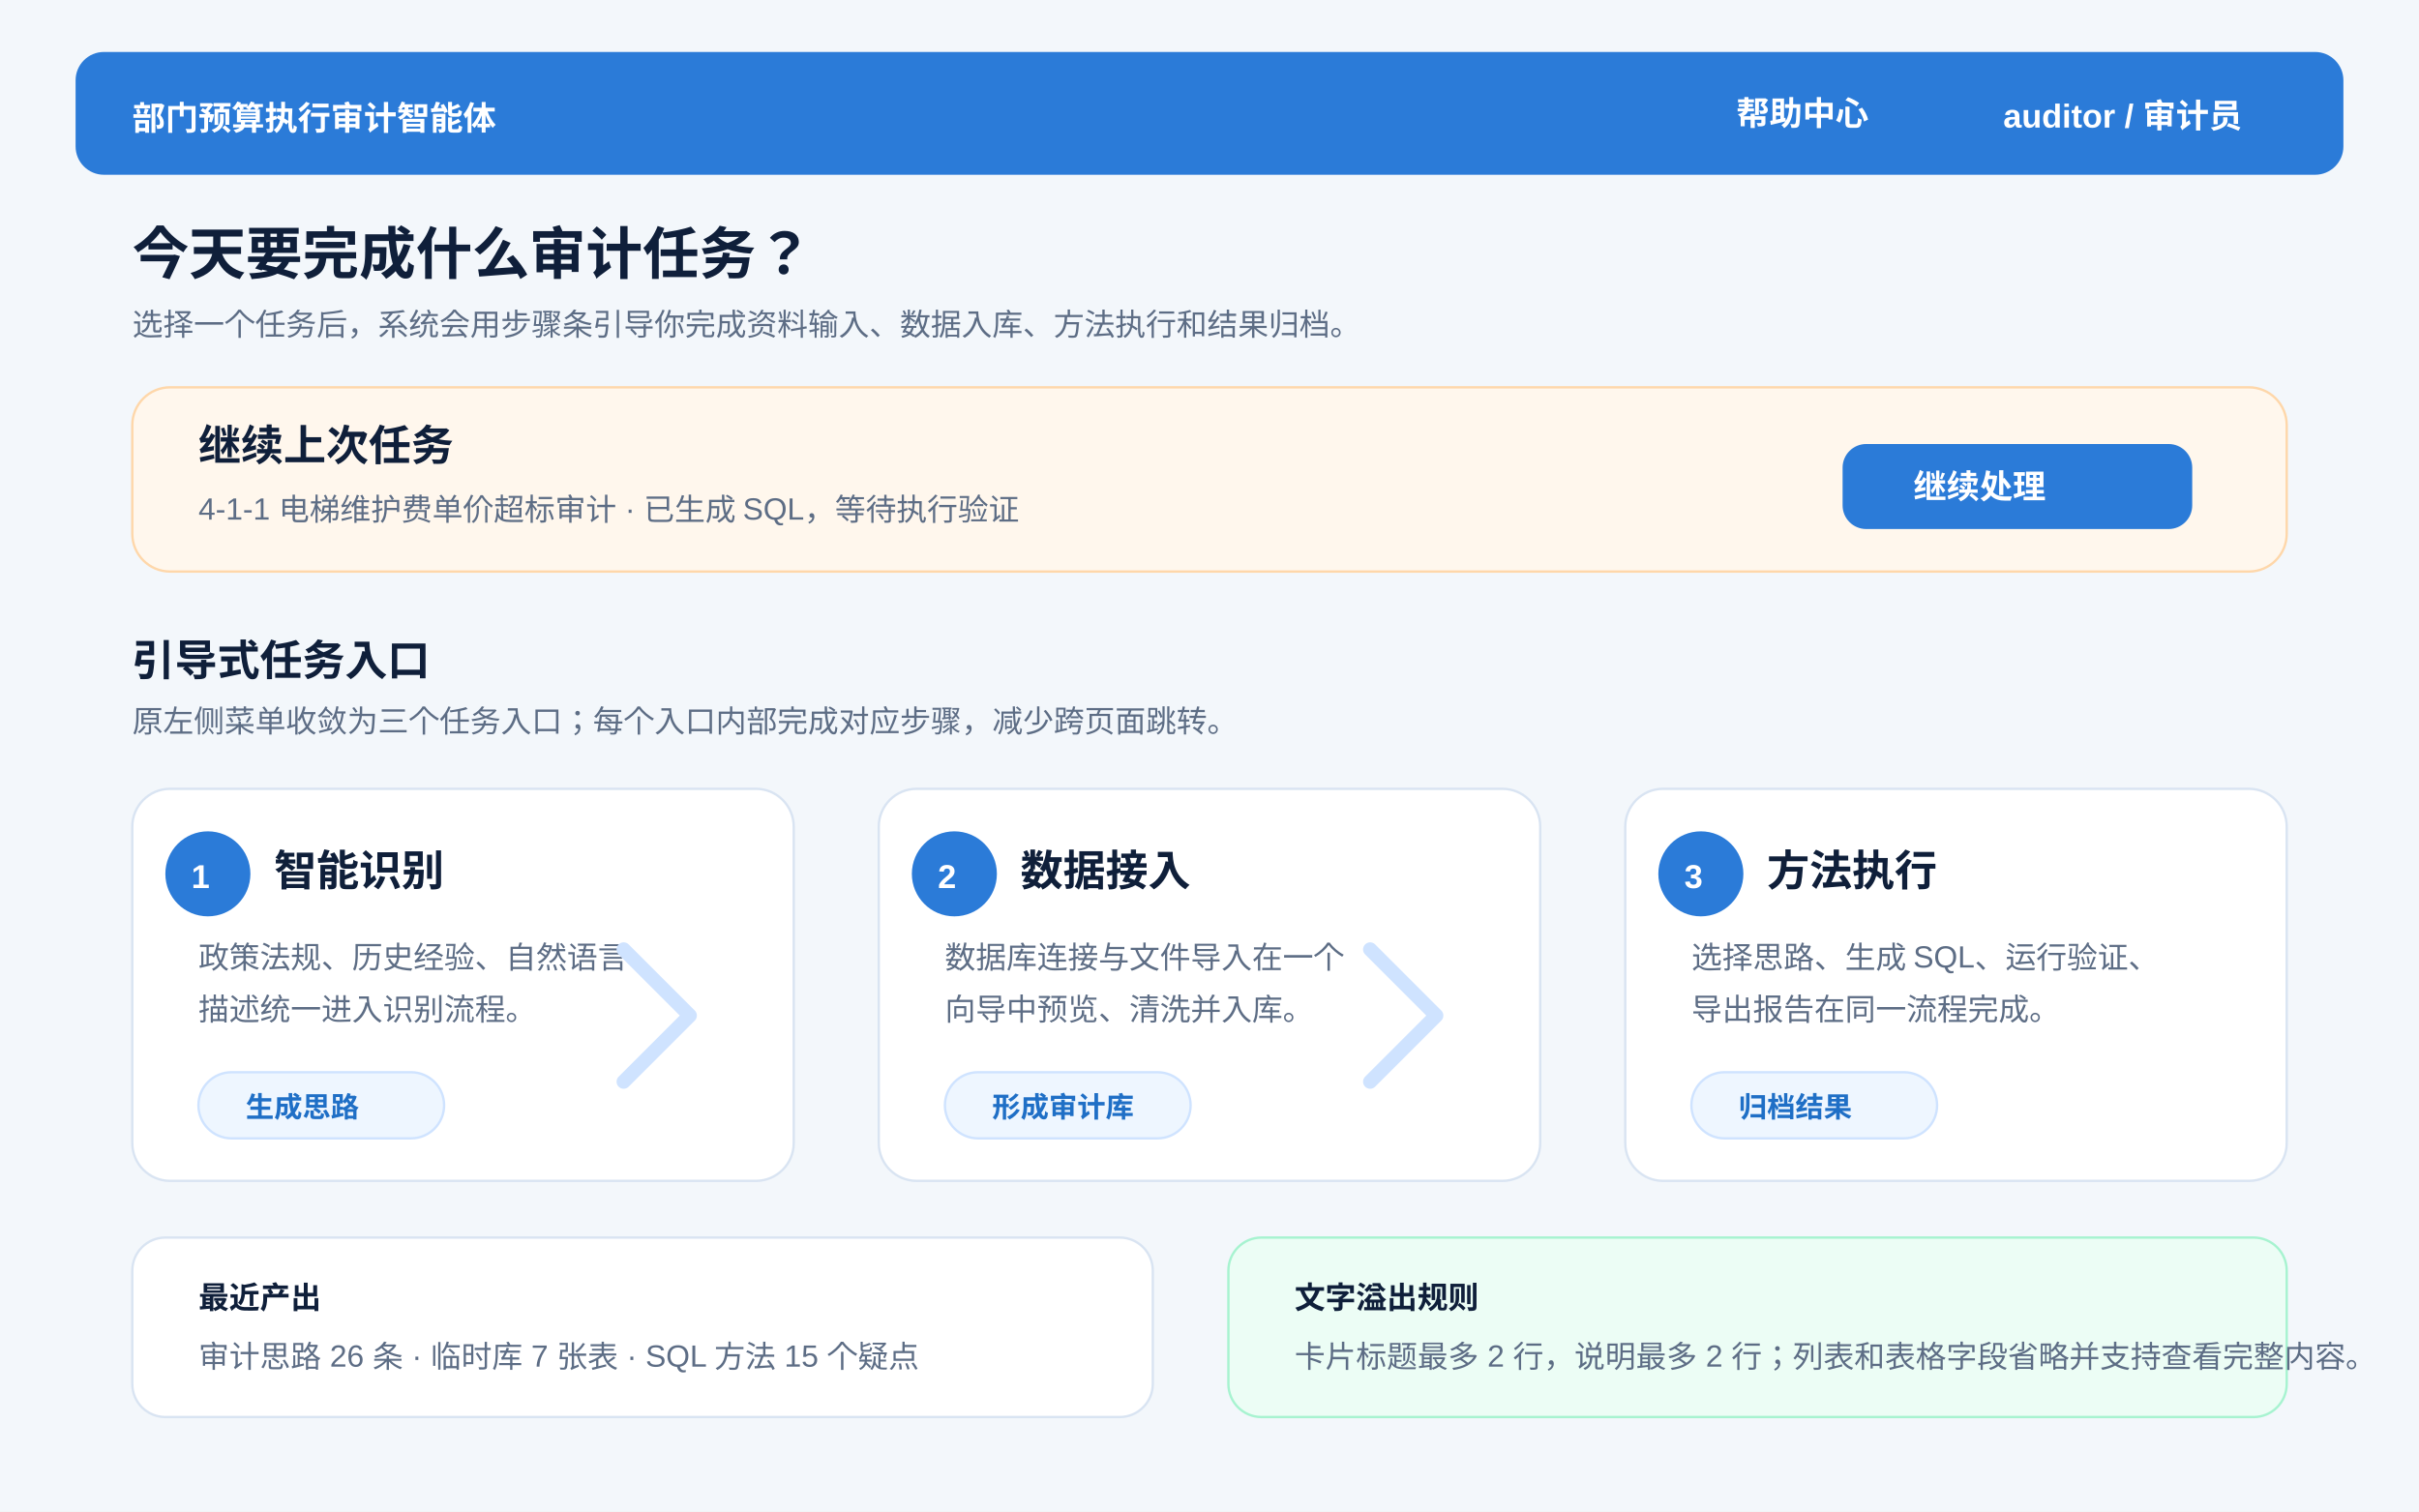
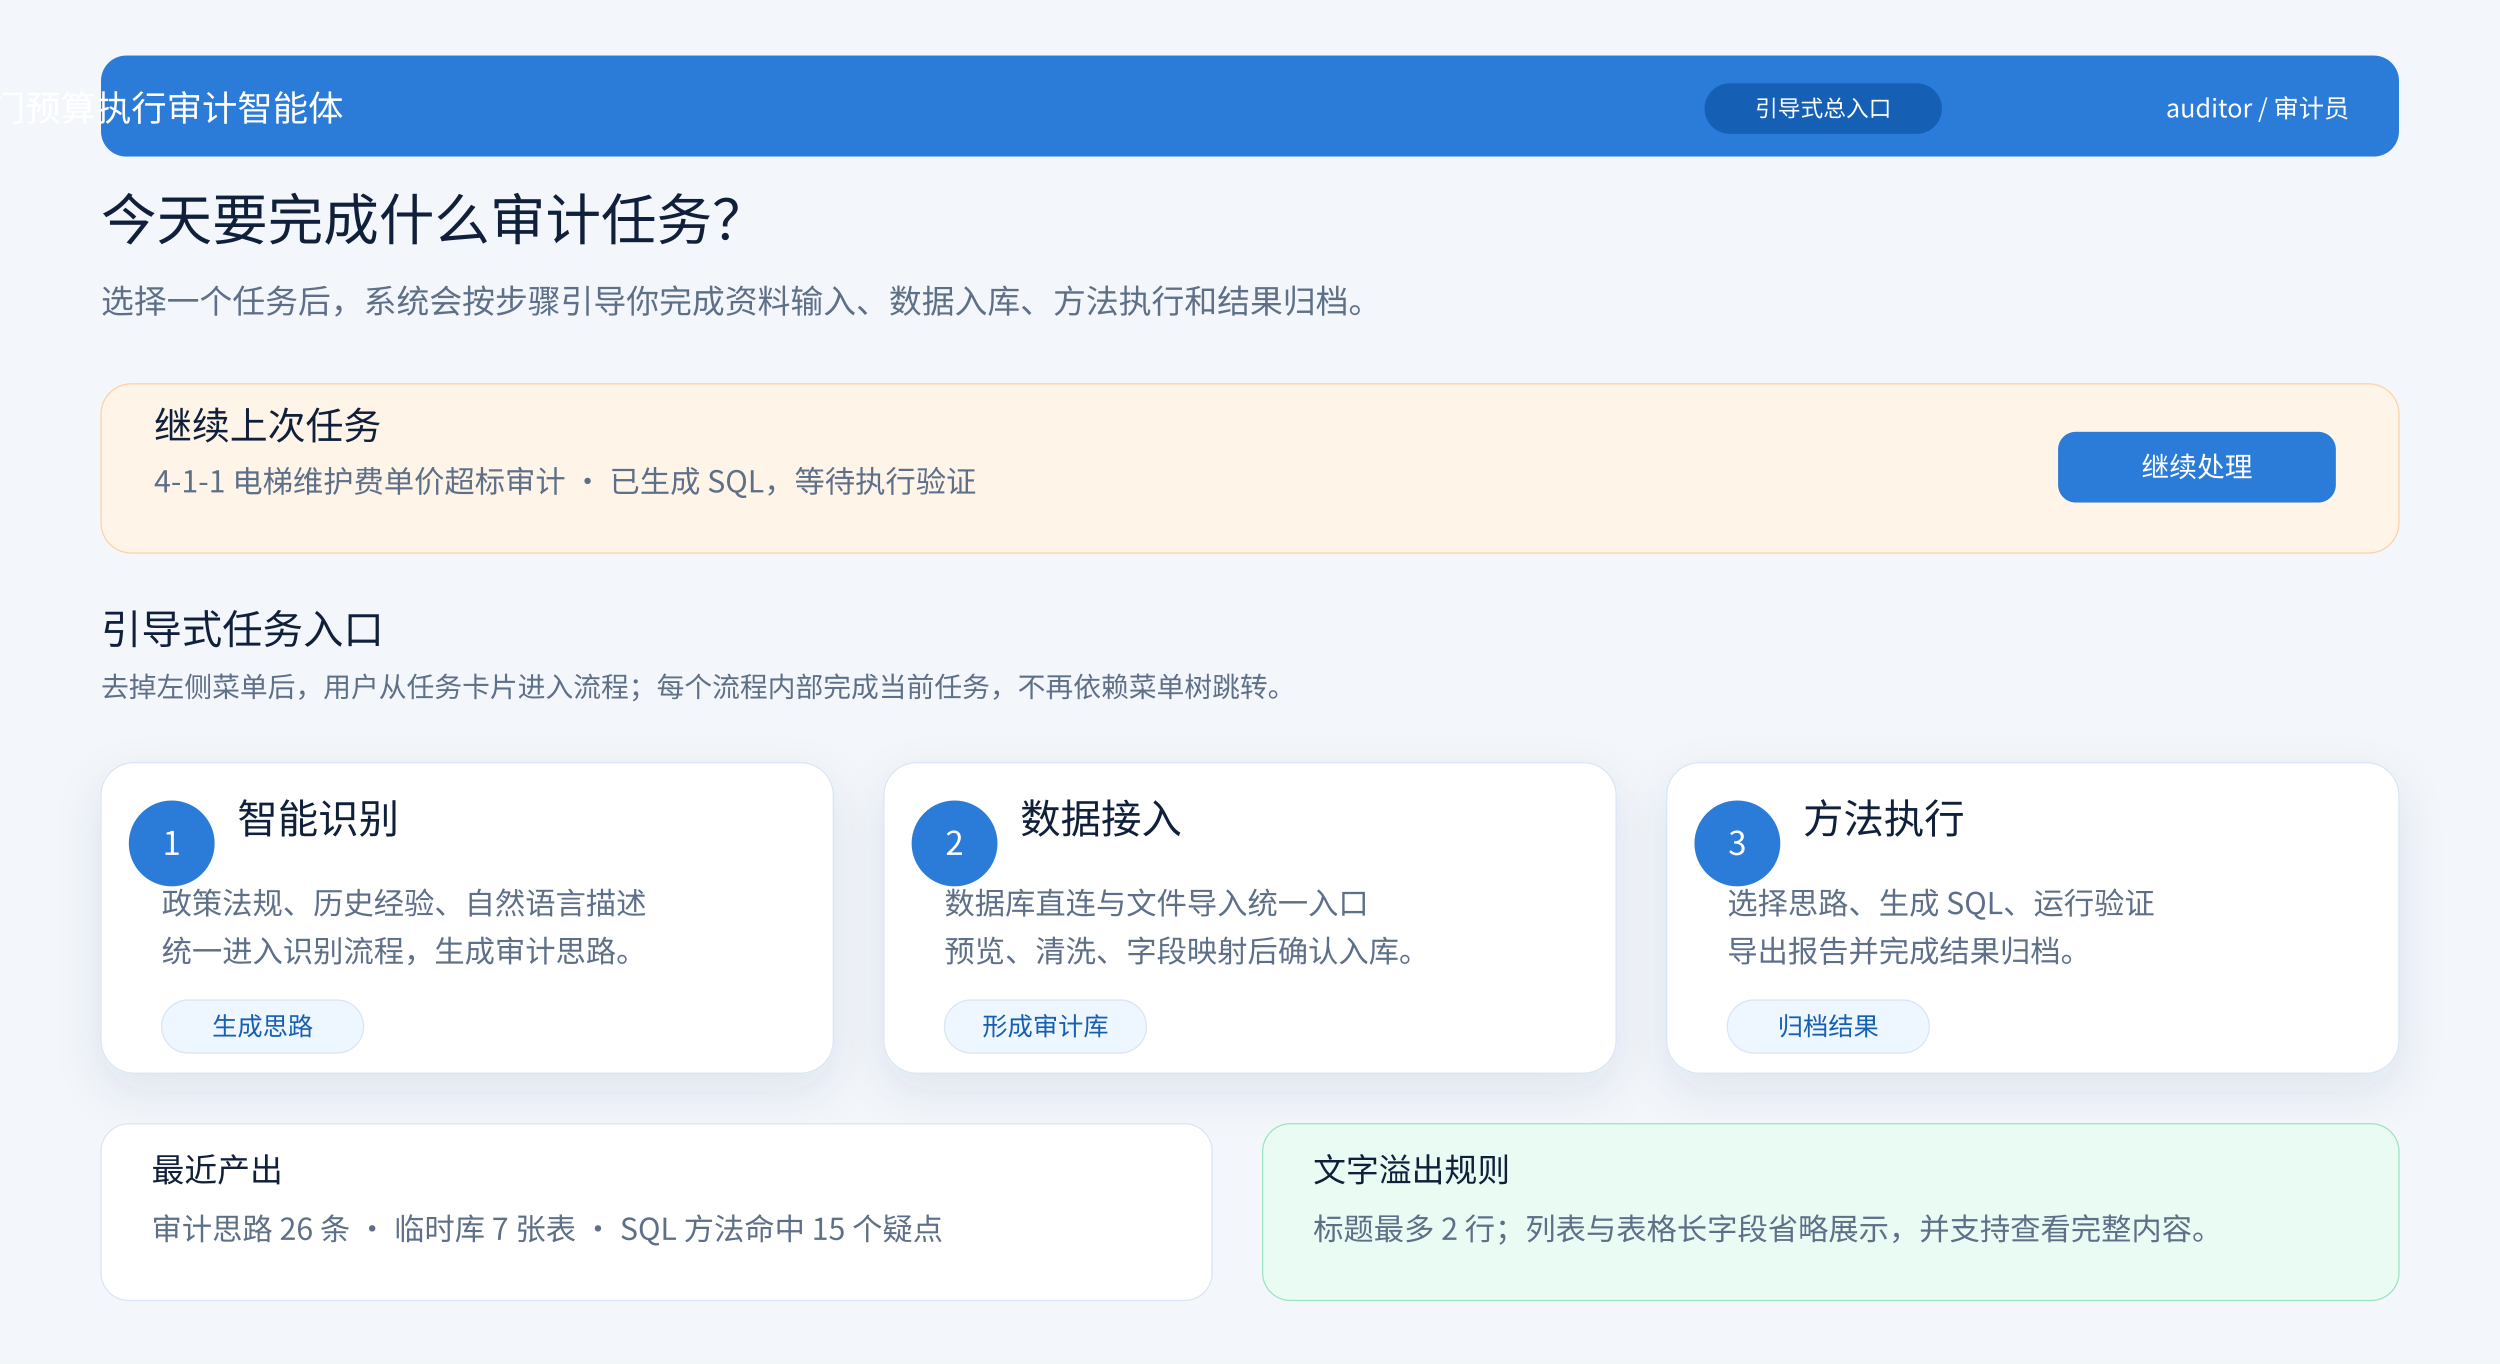
- <svg xmlns="http://www.w3.org/2000/svg" width="1024" height="640" viewBox="0 0 1024 640" fill="none">
-   <style>
-     .page{fill:#f3f7fb}.card{fill:#fff;stroke:#d9e4f2}.soft{fill:#eef6ff;stroke:#cfe3ff}.blue{fill:#2b7bd8}.blueText{fill:#1f6fc6;font-weight:700}.green{fill:#ecfdf5;stroke:#a7f3d0}.title{fill:#0f1f3a;font:700 24px Arial,"Microsoft YaHei",sans-serif}.h2{fill:#0f1f3a;font:700 18px Arial,"Microsoft YaHei",sans-serif}.body{fill:#5d6d85;font:400 13px Arial,"Microsoft YaHei",sans-serif}.small{fill:#718096;font:400 12px Arial,"Microsoft YaHei",sans-serif}.label{fill:#0f1f3a;font:700 13px Arial,"Microsoft YaHei",sans-serif}.white{fill:#fff;font:700 14px Arial,"Microsoft YaHei",sans-serif}
-   </style>
-   <rect class="page" width="1024" height="640" />
-   <rect x="32" y="22" width="960" height="52" rx="12" class="blue" />
-   <text x="56" y="55" class="white">部门预算执行审计智能体</text>
-   <text x="735" y="53" class="white" font-size="12">帮助中心</text>
-   <text x="848" y="54" class="white" font-size="12">auditor / 审计员</text>
-   <text x="56" y="116" class="title">今天要完成什么审计任务？</text>
-   <text x="56" y="142" class="body">选择一个任务后，系统会用步骤条引导你完成资料输入、数据入库、方法执行和结果归档。</text>
-   <rect x="56" y="164" width="912" height="78" rx="16" fill="#fff7ed" stroke="#fed7aa" />
-   <text x="84" y="195" class="h2">继续上次任务</text>
-   <text x="84" y="220" class="body">4-1-1 电梯维护费单价超标审计 · 已生成 SQL，等待执行验证</text>
-   <rect x="780" y="188" width="148" height="36" rx="10" class="blue" />
-   <text x="810" y="211" class="white">继续处理</text>
-   <text x="56" y="286" class="h2">引导式任务入口</text>
-   <text x="56" y="310" class="body">原左侧菜单收敛为三个任务入口；每个入口内部完成对应步骤，减少跨页面跳转。</text>
-   <rect x="56" y="334" width="280" height="166" rx="16" class="card" />
-   <circle cx="88" cy="370" r="18" fill="#2b7bd8" />
-   <text x="81" y="376" class="white">1</text>
-   <text x="116" y="375" class="h2">智能识别</text>
-   <text x="84" y="410" class="body">政策法规、历史经验、自然语言</text>
-   <text x="84" y="432" class="body">描述统一进入识别流程。</text>
-   <rect x="84" y="454" width="104" height="28" rx="14" class="soft" />
-   <text x="104" y="473" class="blueText" font-size="12">生成思路</text>
-   <path d="M264 402L292 430L264 458" stroke="#cfe3ff" stroke-width="6" stroke-linecap="round" stroke-linejoin="round" />
-   <rect x="372" y="334" width="280" height="166" rx="16" class="card" />
-   <circle cx="404" cy="370" r="18" fill="#2b7bd8" />
-   <text x="397" y="376" class="white">2</text>
-   <text x="432" y="375" class="h2">数据接入</text>
-   <text x="400" y="410" class="body">数据库连接与文件导入在一个</text>
-   <text x="400" y="432" class="body">向导中预览、清洗并入库。</text>
-   <rect x="400" y="454" width="104" height="28" rx="14" class="soft" />
-   <text x="420" y="473" class="blueText" font-size="12">形成审计库</text>
-   <path d="M580 402L608 430L580 458" stroke="#cfe3ff" stroke-width="6" stroke-linecap="round" stroke-linejoin="round" />
-   <rect x="688" y="334" width="280" height="166" rx="16" class="card" />
-   <circle cx="720" cy="370" r="18" fill="#2b7bd8" />
-   <text x="713" y="376" class="white">3</text>
-   <text x="748" y="375" class="h2">方法执行</text>
-   <text x="716" y="410" class="body">选择思路、生成 SQL、运行验证、</text>
-   <text x="716" y="432" class="body">导出报告在同一流程完成。</text>
-   <rect x="716" y="454" width="104" height="28" rx="14" class="soft" />
-   <text x="736" y="473" class="blueText" font-size="12">归档结果</text>
-   <rect x="56" y="524" width="432" height="76" rx="14" class="card" />
-   <text x="84" y="554" class="label">最近产出</text>
-   <text x="84" y="579" class="body">审计思路 26 条 · 临时库 7 张表 · SQL 方法 15 个疑点</text>
-   <rect x="520" y="524" width="448" height="76" rx="14" class="green" />
-   <text x="548" y="554" class="label">文字溢出规则</text>
-   <text x="548" y="579" class="body">卡片标题最多 2 行，说明最多 2 行；列表和表格字段省略并支持查看完整内容。</text>
+ <svg xmlns="http://www.w3.org/2000/svg" width="1980" height="1080" viewBox="0 0 1980 1080" fill="none">
+   <defs>
+     <filter id="shadow" x="-20%" y="-20%" width="140%" height="140%">
+       <feDropShadow dx="0" dy="14" stdDeviation="18" flood-color="#15345b" flood-opacity="0.10" />
+     </filter>
+   </defs>
+   <rect width="1980" height="1080" fill="#f3f7fb" />
+   <rect x="80" y="44" width="1820" height="80" rx="20" fill="#2b7bd8" />
+   <text x="118" y="86" fill="#ffffff" font-size="28" font-family="WenQuanYi Micro Hei, Noto Sans CJK SC, Microsoft YaHei, Arial, sans-serif" text-anchor="middle" dominant-baseline="middle">部门预算执行审计智能体</text>
+   <rect x="1350" y="66" width="188" height="40" rx="20" fill="#155fb4" />
+   <text x="1444" y="86" fill="#ffffff" font-size="18" font-family="WenQuanYi Micro Hei, Noto Sans CJK SC, Microsoft YaHei, Arial, sans-serif" text-anchor="middle" dominant-baseline="middle">引导式总入口</text>
+   <text x="1788" y="86" fill="#ffffff" font-size="20" font-family="WenQuanYi Micro Hei, Noto Sans CJK SC, Microsoft YaHei, Arial, sans-serif" text-anchor="middle" dominant-baseline="middle">auditor / 审计员</text>
+   <text x="80" y="190" fill="#10203b" font-size="44" font-family="WenQuanYi Micro Hei, Noto Sans CJK SC, Microsoft YaHei, Arial, sans-serif" text-anchor="start" dominant-baseline="auto">今天要完成什么审计任务？</text>
+   <text x="80" y="248" fill="#5e6f88" font-size="26" font-family="WenQuanYi Micro Hei, Noto Sans CJK SC, Microsoft YaHei, Arial, sans-serif" text-anchor="start" dominant-baseline="auto">选择一个任务后，系统会按步骤引导你完成资料输入、数据入库、方法执行和结果归档。</text>
+   <rect x="80" y="304" width="1820" height="134" rx="24" fill="#fff4e8" stroke="#ffd0a3" stroke-width="1" />
+   <text x="122" y="348" fill="#10203b" font-size="30" font-family="WenQuanYi Micro Hei, Noto Sans CJK SC, Microsoft YaHei, Arial, sans-serif" text-anchor="start" dominant-baseline="auto">继续上次任务</text>
+   <text x="122" y="390" fill="#5e6f88" font-size="24" font-family="WenQuanYi Micro Hei, Noto Sans CJK SC, Microsoft YaHei, Arial, sans-serif" text-anchor="start" dominant-baseline="auto">4-1-1 电梯维护费单价超标审计 · 已生成 SQL，等待执行验证</text>
+   <rect x="1630" y="342" width="220" height="56" rx="14" fill="#2b7bd8" />
+   <text x="1740" y="370" fill="#ffffff" font-size="22" font-family="WenQuanYi Micro Hei, Noto Sans CJK SC, Microsoft YaHei, Arial, sans-serif" text-anchor="middle" dominant-baseline="middle">继续处理</text>
+   <text x="80" y="510" fill="#10203b" font-size="32" font-family="WenQuanYi Micro Hei, Noto Sans CJK SC, Microsoft YaHei, Arial, sans-serif" text-anchor="start" dominant-baseline="auto">引导式任务入口</text>
+   <text x="80" y="552" fill="#5e6f88" font-size="22" font-family="WenQuanYi Micro Hei, Noto Sans CJK SC, Microsoft YaHei, Arial, sans-serif" text-anchor="start" dominant-baseline="auto">去掉左侧菜单后，用户从任务卡片进入流程；每个流程内部完成当前任务，不再依赖菜单树跳转。</text>
+   <rect x="80" y="604" width="580" height="246" rx="26" fill="#ffffff" stroke="#d8e5f4" stroke-width="1" filter="url(#shadow)" />
+   <circle cx="136" cy="668" r="34" fill="#2b7bd8" />
+   <text x="136" y="668" fill="#ffffff" font-size="26" font-family="WenQuanYi Micro Hei, Noto Sans CJK SC, Microsoft YaHei, Arial, sans-serif" text-anchor="middle" dominant-baseline="middle">1</text>
+   <text x="188" y="660" fill="#10203b" font-size="32" font-family="WenQuanYi Micro Hei, Noto Sans CJK SC, Microsoft YaHei, Arial, sans-serif" text-anchor="start" dominant-baseline="auto">智能识别</text>
+   <text x="128" y="724" fill="#5e6f88" font-size="24" font-family="WenQuanYi Micro Hei, Noto Sans CJK SC, Microsoft YaHei, Arial, sans-serif" text-anchor="start" dominant-baseline="auto">政策法规、历史经验、自然语言描述</text>
+   <text x="128" y="762" fill="#5e6f88" font-size="24" font-family="WenQuanYi Micro Hei, Noto Sans CJK SC, Microsoft YaHei, Arial, sans-serif" text-anchor="start" dominant-baseline="auto">统一进入识别流程，生成审计思路。</text>
+   <rect x="128" y="792" width="160" height="42" rx="21" fill="#eef6ff" stroke="#d8e5f4" stroke-width="1" />
+   <text x="208" y="813" fill="#155fb4" font-size="20" font-family="WenQuanYi Micro Hei, Noto Sans CJK SC, Microsoft YaHei, Arial, sans-serif" text-anchor="middle" dominant-baseline="middle">生成思路</text>
+   <rect x="700" y="604" width="580" height="246" rx="26" fill="#ffffff" stroke="#d8e5f4" stroke-width="1" filter="url(#shadow)" />
+   <circle cx="756" cy="668" r="34" fill="#2b7bd8" />
+   <text x="756" y="668" fill="#ffffff" font-size="26" font-family="WenQuanYi Micro Hei, Noto Sans CJK SC, Microsoft YaHei, Arial, sans-serif" text-anchor="middle" dominant-baseline="middle">2</text>
+   <text x="808" y="660" fill="#10203b" font-size="32" font-family="WenQuanYi Micro Hei, Noto Sans CJK SC, Microsoft YaHei, Arial, sans-serif" text-anchor="start" dominant-baseline="auto">数据接入</text>
+   <text x="748" y="724" fill="#5e6f88" font-size="24" font-family="WenQuanYi Micro Hei, Noto Sans CJK SC, Microsoft YaHei, Arial, sans-serif" text-anchor="start" dominant-baseline="auto">数据库直连与文件导入统一入口</text>
+   <text x="748" y="762" fill="#5e6f88" font-size="24" font-family="WenQuanYi Micro Hei, Noto Sans CJK SC, Microsoft YaHei, Arial, sans-serif" text-anchor="start" dominant-baseline="auto">预览、清洗、字段映射后确认入库。</text>
+   <rect x="748" y="792" width="160" height="42" rx="21" fill="#eef6ff" stroke="#d8e5f4" stroke-width="1" />
+   <text x="828" y="813" fill="#155fb4" font-size="20" font-family="WenQuanYi Micro Hei, Noto Sans CJK SC, Microsoft YaHei, Arial, sans-serif" text-anchor="middle" dominant-baseline="middle">形成审计库</text>
+   <rect x="1320" y="604" width="580" height="246" rx="26" fill="#ffffff" stroke="#d8e5f4" stroke-width="1" filter="url(#shadow)" />
+   <circle cx="1376" cy="668" r="34" fill="#2b7bd8" />
+   <text x="1376" y="668" fill="#ffffff" font-size="26" font-family="WenQuanYi Micro Hei, Noto Sans CJK SC, Microsoft YaHei, Arial, sans-serif" text-anchor="middle" dominant-baseline="middle">3</text>
+   <text x="1428" y="660" fill="#10203b" font-size="32" font-family="WenQuanYi Micro Hei, Noto Sans CJK SC, Microsoft YaHei, Arial, sans-serif" text-anchor="start" dominant-baseline="auto">方法执行</text>
+   <text x="1368" y="724" fill="#5e6f88" font-size="24" font-family="WenQuanYi Micro Hei, Noto Sans CJK SC, Microsoft YaHei, Arial, sans-serif" text-anchor="start" dominant-baseline="auto">选择思路、生成 SQL、运行验证</text>
+   <text x="1368" y="762" fill="#5e6f88" font-size="24" font-family="WenQuanYi Micro Hei, Noto Sans CJK SC, Microsoft YaHei, Arial, sans-serif" text-anchor="start" dominant-baseline="auto">导出报告并完成结果归档。</text>
+   <rect x="1368" y="792" width="160" height="42" rx="21" fill="#eef6ff" stroke="#d8e5f4" stroke-width="1" />
+   <text x="1448" y="813" fill="#155fb4" font-size="20" font-family="WenQuanYi Micro Hei, Noto Sans CJK SC, Microsoft YaHei, Arial, sans-serif" text-anchor="middle" dominant-baseline="middle">归档结果</text>
+   <rect x="80" y="890" width="880" height="140" rx="22" fill="#ffffff" stroke="#d8e5f4" stroke-width="1" />
+   <text x="120" y="936" fill="#10203b" font-size="26" font-family="WenQuanYi Micro Hei, Noto Sans CJK SC, Microsoft YaHei, Arial, sans-serif" text-anchor="start" dominant-baseline="auto">最近产出</text>
+   <text x="120" y="982" fill="#5e6f88" font-size="24" font-family="WenQuanYi Micro Hei, Noto Sans CJK SC, Microsoft YaHei, Arial, sans-serif" text-anchor="start" dominant-baseline="auto">审计思路 26 条 · 临时库 7 张表 · SQL 方法命中 15 个疑点</text>
+   <rect x="1000" y="890" width="900" height="140" rx="22" fill="#e9fbf2" stroke="#9ce3bf" stroke-width="1" />
+   <text x="1040" y="936" fill="#10203b" font-size="26" font-family="WenQuanYi Micro Hei, Noto Sans CJK SC, Microsoft YaHei, Arial, sans-serif" text-anchor="start" dominant-baseline="auto">文字溢出规则</text>
+   <text x="1040" y="982" fill="#5e6f88" font-size="24" font-family="WenQuanYi Micro Hei, Noto Sans CJK SC, Microsoft YaHei, Arial, sans-serif" text-anchor="start" dominant-baseline="auto">标题最多 2 行；列表与表格长字段省略展示，并支持查看完整内容。</text>
</svg>
